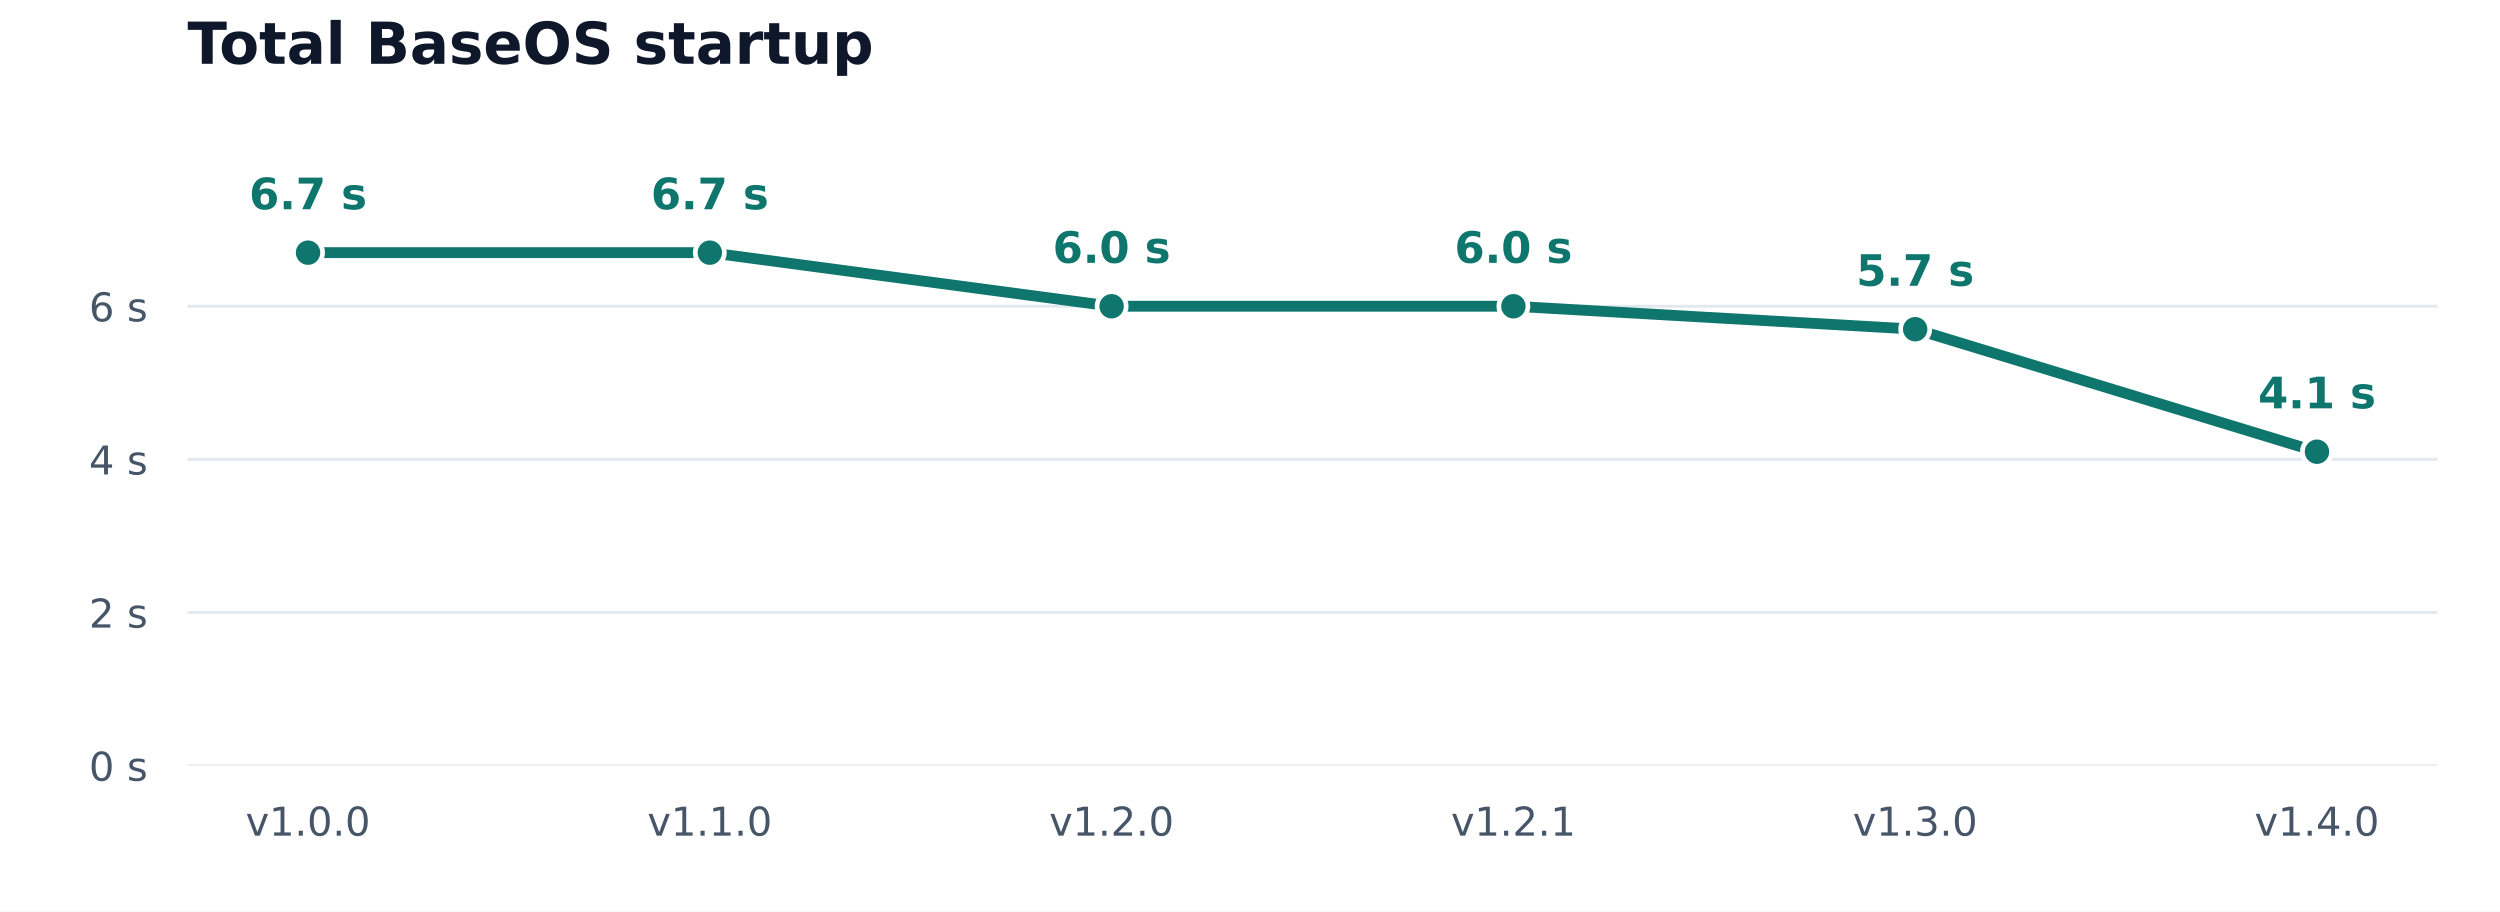
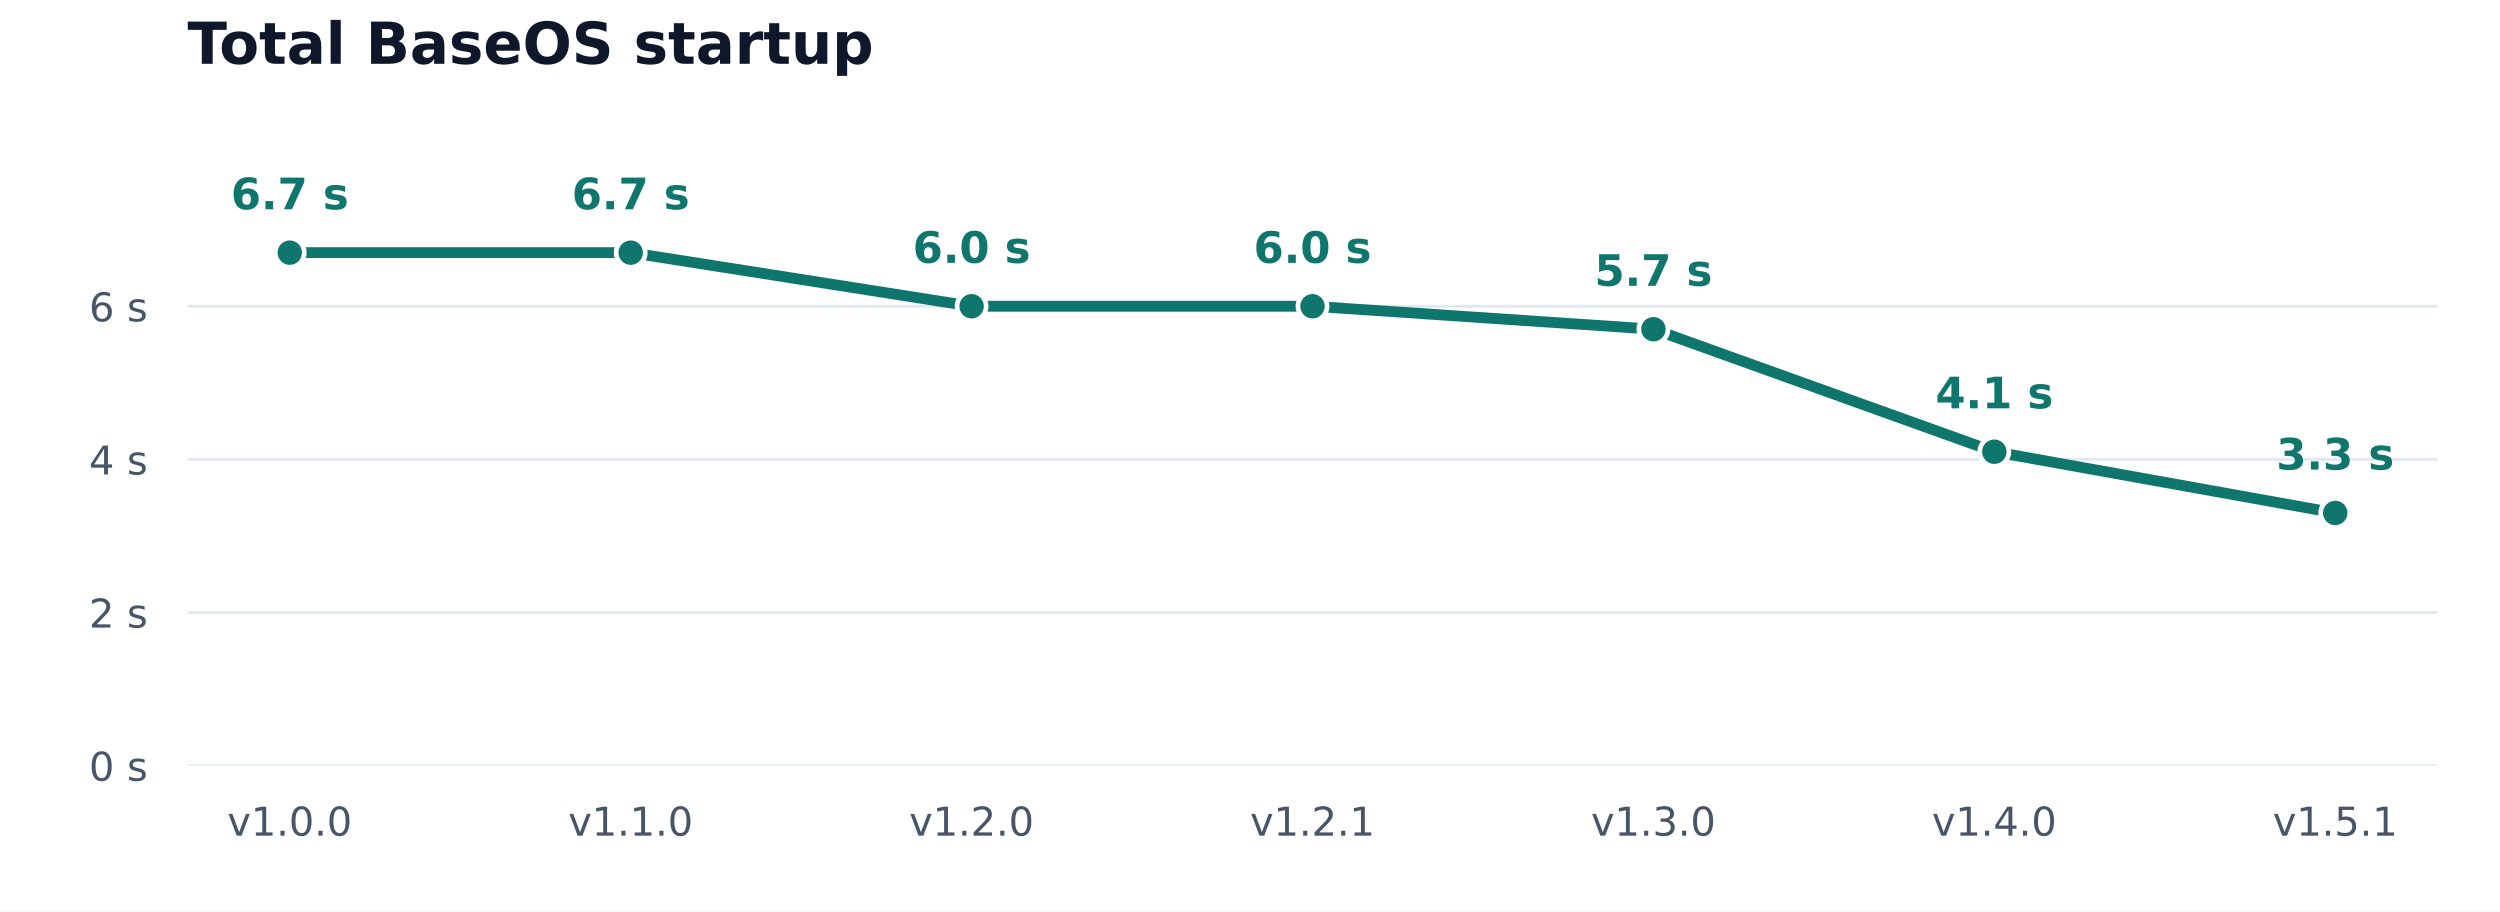
<svg xmlns="http://www.w3.org/2000/svg" xmlns:xlink="http://www.w3.org/1999/xlink" width="691.2pt" height="252pt" viewBox="0 0 691.2 252" version="1.1">
  <defs>
    <style type="text/css">*{stroke-linejoin: round; stroke-linecap: butt}</style>
  </defs>
  <g id="figure_1">
    <g id="patch_1">
      <path d="M 0 252  L 691.2 252  L 691.2 0  L 0 0  z " style="fill: #ffffff" />
    </g>
    <g id="axes_1">
      <g id="patch_2">
        <path d="M 51.84 211.68  L 673.92 211.68  L 673.92 52.92  L 51.84 52.92  z " style="fill: #ffffff" />
      </g>
      <g id="matplotlib.axis_1">
        <g id="xtick_1">
          <g id="line2d_1" />
          <g id="text_1">
-             <text style="fill: #475569; font: 11px 'DejaVu Sans'; text-anchor: middle" x="85.166" y="231.038" transform="rotate(-0 85.16571 231.0383)">v1.0.0</text>
+             <text style="fill: #475569; font: 11px 'DejaVu Sans'; text-anchor: middle" x="80.116" y="231.038" transform="rotate(-0 80.11636 231.0383)">v1.0.0</text>
          </g>
        </g>
        <g id="xtick_2">
          <g id="line2d_2" />
          <g id="text_2">
-             <text style="fill: #475569; font: 11px 'DejaVu Sans'; text-anchor: middle" x="196.251" y="231.038" transform="rotate(-0 196.2514 231.0383)">v1.1.0</text>
+             <text style="fill: #475569; font: 11px 'DejaVu Sans'; text-anchor: middle" x="174.371" y="231.038" transform="rotate(-0 174.3709 231.0383)">v1.1.0</text>
          </g>
        </g>
        <g id="xtick_3">
          <g id="line2d_3" />
          <g id="text_3">
-             <text style="fill: #475569; font: 11px 'DejaVu Sans'; text-anchor: middle" x="307.337" y="231.038" transform="rotate(-0 307.3371 231.0383)">v1.2.0</text>
+             <text style="fill: #475569; font: 11px 'DejaVu Sans'; text-anchor: middle" x="268.625" y="231.038" transform="rotate(-0 268.6255 231.0383)">v1.2.0</text>
          </g>
        </g>
        <g id="xtick_4">
          <g id="line2d_4" />
          <g id="text_4">
-             <text style="fill: #475569; font: 11px 'DejaVu Sans'; text-anchor: middle" x="418.423" y="231.038" transform="rotate(-0 418.4229 231.0383)">v1.2.1</text>
+             <text style="fill: #475569; font: 11px 'DejaVu Sans'; text-anchor: middle" x="362.88" y="231.038" transform="rotate(-0 362.88 231.0383)">v1.2.1</text>
          </g>
        </g>
        <g id="xtick_5">
          <g id="line2d_5" />
          <g id="text_5">
-             <text style="fill: #475569; font: 11px 'DejaVu Sans'; text-anchor: middle" x="529.509" y="231.038" transform="rotate(-0 529.5086 231.0383)">v1.3.0</text>
+             <text style="fill: #475569; font: 11px 'DejaVu Sans'; text-anchor: middle" x="457.135" y="231.038" transform="rotate(-0 457.1345 231.0383)">v1.3.0</text>
          </g>
        </g>
        <g id="xtick_6">
          <g id="line2d_6" />
          <g id="text_6">
-             <text style="fill: #475569; font: 11px 'DejaVu Sans'; text-anchor: middle" x="640.594" y="231.038" transform="rotate(-0 640.5943 231.0383)">v1.4.0</text>
+             <text style="fill: #475569; font: 11px 'DejaVu Sans'; text-anchor: middle" x="551.389" y="231.038" transform="rotate(-0 551.3891 231.0383)">v1.4.0</text>
+           </g>
+         </g>
+         <g id="xtick_7">
+           <g id="line2d_6b" />
+           <g id="text_6b">
+             <text style="fill: #475569; font: 11px 'DejaVu Sans'; text-anchor: middle" x="645.644" y="231.038" transform="rotate(-0 645.6436 231.0383)">v1.5.1</text>
          </g>
        </g>
      </g>
      <g id="matplotlib.axis_2">
        <g id="ytick_1">
          <g id="line2d_7">
            <path d="M 51.84 211.68  L 673.92 211.68  " clip-path="url(#p77cb5bfd8e)" style="fill: none; stroke: #e2e8f0; stroke-width: 0.8; stroke-linecap: square" />
          </g>
          <g id="line2d_8" />
          <g id="text_7">
            <text style="fill: #475569; font: 11px 'DejaVu Sans'; text-anchor: end" x="40.84" y="215.859" transform="rotate(-0 40.84 215.8591)">0 s</text>
          </g>
        </g>
        <g id="ytick_2">
          <g id="line2d_9">
            <path d="M 51.84 169.344  L 673.92 169.344  " clip-path="url(#p77cb5bfd8e)" style="fill: none; stroke: #e2e8f0; stroke-width: 0.8; stroke-linecap: square" />
          </g>
          <g id="line2d_10" />
          <g id="text_8">
            <text style="fill: #475569; font: 11px 'DejaVu Sans'; text-anchor: end" x="40.84" y="173.523" transform="rotate(-0 40.84 173.5231)">2 s</text>
          </g>
        </g>
        <g id="ytick_3">
          <g id="line2d_11">
            <path d="M 51.84 127.008  L 673.92 127.008  " clip-path="url(#p77cb5bfd8e)" style="fill: none; stroke: #e2e8f0; stroke-width: 0.8; stroke-linecap: square" />
          </g>
          <g id="line2d_12" />
          <g id="text_9">
            <text style="fill: #475569; font: 11px 'DejaVu Sans'; text-anchor: end" x="40.84" y="131.187" transform="rotate(-0 40.84 131.1871)">4 s</text>
          </g>
        </g>
        <g id="ytick_4">
          <g id="line2d_13">
            <path d="M 51.84 84.672  L 673.92 84.672  " clip-path="url(#p77cb5bfd8e)" style="fill: none; stroke: #e2e8f0; stroke-width: 0.8; stroke-linecap: square" />
          </g>
          <g id="line2d_14" />
          <g id="text_10">
            <text style="fill: #475569; font: 11px 'DejaVu Sans'; text-anchor: end" x="40.84" y="88.851" transform="rotate(-0 40.84 88.85114)">6 s</text>
          </g>
        </g>
      </g>
      <g id="line2d_15">
-         <path d="M 85.166 69.854  L 196.251 69.854  L 307.337 84.672  L 418.423 84.672  L 529.509 91.022  L 640.594 124.891  " clip-path="url(#p77cb5bfd8e)" style="fill: none; stroke: #0f766e; stroke-width: 3; stroke-linecap: square" />
+         <path d="M 80.116 69.854  L 174.371 69.854  L 268.625 84.672  L 362.88 84.672  L 457.135 91.022  L 551.389 124.891  L 645.644 141.826  " clip-path="url(#p77cb5bfd8e)" style="fill: none; stroke: #0f766e; stroke-width: 3; stroke-linecap: square" />
      </g>
      <g id="text_11">
-         <text style="fill: #0f766e; font: 700 12px 'DejaVu Sans'; text-anchor: middle" x="85.166" y="57.854" transform="rotate(-0 85.16571 57.8544)">6.7 s</text>
+         <text style="fill: #0f766e; font: 700 12px 'DejaVu Sans'; text-anchor: middle" x="80.116" y="57.854" transform="rotate(-0 80.11636 57.8544)">6.7 s</text>
      </g>
      <g id="text_12">
-         <text style="fill: #0f766e; font: 700 12px 'DejaVu Sans'; text-anchor: middle" x="196.251" y="57.854" transform="rotate(-0 196.2514 57.8544)">6.7 s</text>
+         <text style="fill: #0f766e; font: 700 12px 'DejaVu Sans'; text-anchor: middle" x="174.371" y="57.854" transform="rotate(-0 174.3709 57.8544)">6.7 s</text>
      </g>
      <g id="text_13">
-         <text style="fill: #0f766e; font: 700 12px 'DejaVu Sans'; text-anchor: middle" x="307.337" y="72.672" transform="rotate(-0 307.3371 72.672)">6.0 s</text>
+         <text style="fill: #0f766e; font: 700 12px 'DejaVu Sans'; text-anchor: middle" x="268.625" y="72.672" transform="rotate(-0 268.6255 72.672)">6.0 s</text>
      </g>
      <g id="text_14">
-         <text style="fill: #0f766e; font: 700 12px 'DejaVu Sans'; text-anchor: middle" x="418.423" y="72.672" transform="rotate(-0 418.4229 72.672)">6.0 s</text>
+         <text style="fill: #0f766e; font: 700 12px 'DejaVu Sans'; text-anchor: middle" x="362.88" y="72.672" transform="rotate(-0 362.88 72.672)">6.0 s</text>
      </g>
      <g id="text_15">
-         <text style="fill: #0f766e; font: 700 12px 'DejaVu Sans'; text-anchor: middle" x="529.509" y="79.022" transform="rotate(-0 529.5086 79.0224)">5.7 s</text>
+         <text style="fill: #0f766e; font: 700 12px 'DejaVu Sans'; text-anchor: middle" x="457.135" y="79.022" transform="rotate(-0 457.1345 79.0224)">5.7 s</text>
      </g>
      <g id="text_16">
-         <text style="fill: #0f766e; font: 700 12px 'DejaVu Sans'; text-anchor: middle" x="640.594" y="112.891" transform="rotate(-0 640.5943 112.8912)">4.1 s</text>
+         <text style="fill: #0f766e; font: 700 12px 'DejaVu Sans'; text-anchor: middle" x="551.389" y="112.891" transform="rotate(-0 551.3891 112.8912)">4.1 s</text>
+         <text style="fill: #0f766e; font: 700 12px 'DejaVu Sans'; text-anchor: middle" x="645.644" y="129.826" transform="rotate(-0 645.6436 129.8256)">3.3 s</text>
      </g>
      <g id="PathCollection_1">
        <defs>
          <path id="ma0ba91abdd" d="M 0 4.031  C 1.069 4.031 2.094 3.606 2.85 2.85  C 3.606 2.094 4.031 1.069 4.031 0  C 4.031 -1.069 3.606 -2.094 2.85 -2.85  C 2.094 -3.606 1.069 -4.031 0 -4.031  C -1.069 -4.031 -2.094 -3.606 -2.85 -2.85  C -3.606 -2.094 -4.031 -1.069 -4.031 0  C -4.031 1.069 -3.606 2.094 -2.85 2.85  C -2.094 3.606 -1.069 4.031 0 4.031  z " style="stroke: #ffffff; stroke-width: 1.3" />
        </defs>
        <g clip-path="url(#p77cb5bfd8e)">
-           <use xlink:href="#ma0ba91abdd" x="85.166" y="69.854" style="fill: #0f766e; stroke: #ffffff; stroke-width: 1.3" />
-           <use xlink:href="#ma0ba91abdd" x="196.251" y="69.854" style="fill: #0f766e; stroke: #ffffff; stroke-width: 1.3" />
-           <use xlink:href="#ma0ba91abdd" x="307.337" y="84.672" style="fill: #0f766e; stroke: #ffffff; stroke-width: 1.3" />
-           <use xlink:href="#ma0ba91abdd" x="418.423" y="84.672" style="fill: #0f766e; stroke: #ffffff; stroke-width: 1.3" />
-           <use xlink:href="#ma0ba91abdd" x="529.509" y="91.022" style="fill: #0f766e; stroke: #ffffff; stroke-width: 1.3" />
-           <use xlink:href="#ma0ba91abdd" x="640.594" y="124.891" style="fill: #0f766e; stroke: #ffffff; stroke-width: 1.3" />
+           <use xlink:href="#ma0ba91abdd" x="80.116" y="69.854" style="fill: #0f766e; stroke: #ffffff; stroke-width: 1.3" />
+           <use xlink:href="#ma0ba91abdd" x="174.371" y="69.854" style="fill: #0f766e; stroke: #ffffff; stroke-width: 1.3" />
+           <use xlink:href="#ma0ba91abdd" x="268.625" y="84.672" style="fill: #0f766e; stroke: #ffffff; stroke-width: 1.3" />
+           <use xlink:href="#ma0ba91abdd" x="362.88" y="84.672" style="fill: #0f766e; stroke: #ffffff; stroke-width: 1.3" />
+           <use xlink:href="#ma0ba91abdd" x="457.135" y="91.022" style="fill: #0f766e; stroke: #ffffff; stroke-width: 1.3" />
+           <use xlink:href="#ma0ba91abdd" x="551.389" y="124.891" style="fill: #0f766e; stroke: #ffffff; stroke-width: 1.3" />
+           <use xlink:href="#ma0ba91abdd" x="645.644" y="141.826" style="fill: #0f766e; stroke: #ffffff; stroke-width: 1.3" />
        </g>
      </g>
    </g>
    <g id="text_17">
      <text style="fill: #0f172a; font: 700 16px 'DejaVu Sans'; text-anchor: start" x="51.84" y="17.64" transform="rotate(-0 51.84 17.64)">Total BaseOS startup</text>
    </g>
  </g>
  <defs>
    <clipPath id="p77cb5bfd8e">
      <rect x="51.84" y="52.92" width="622.08" height="158.76" />
    </clipPath>
  </defs>
</svg>
